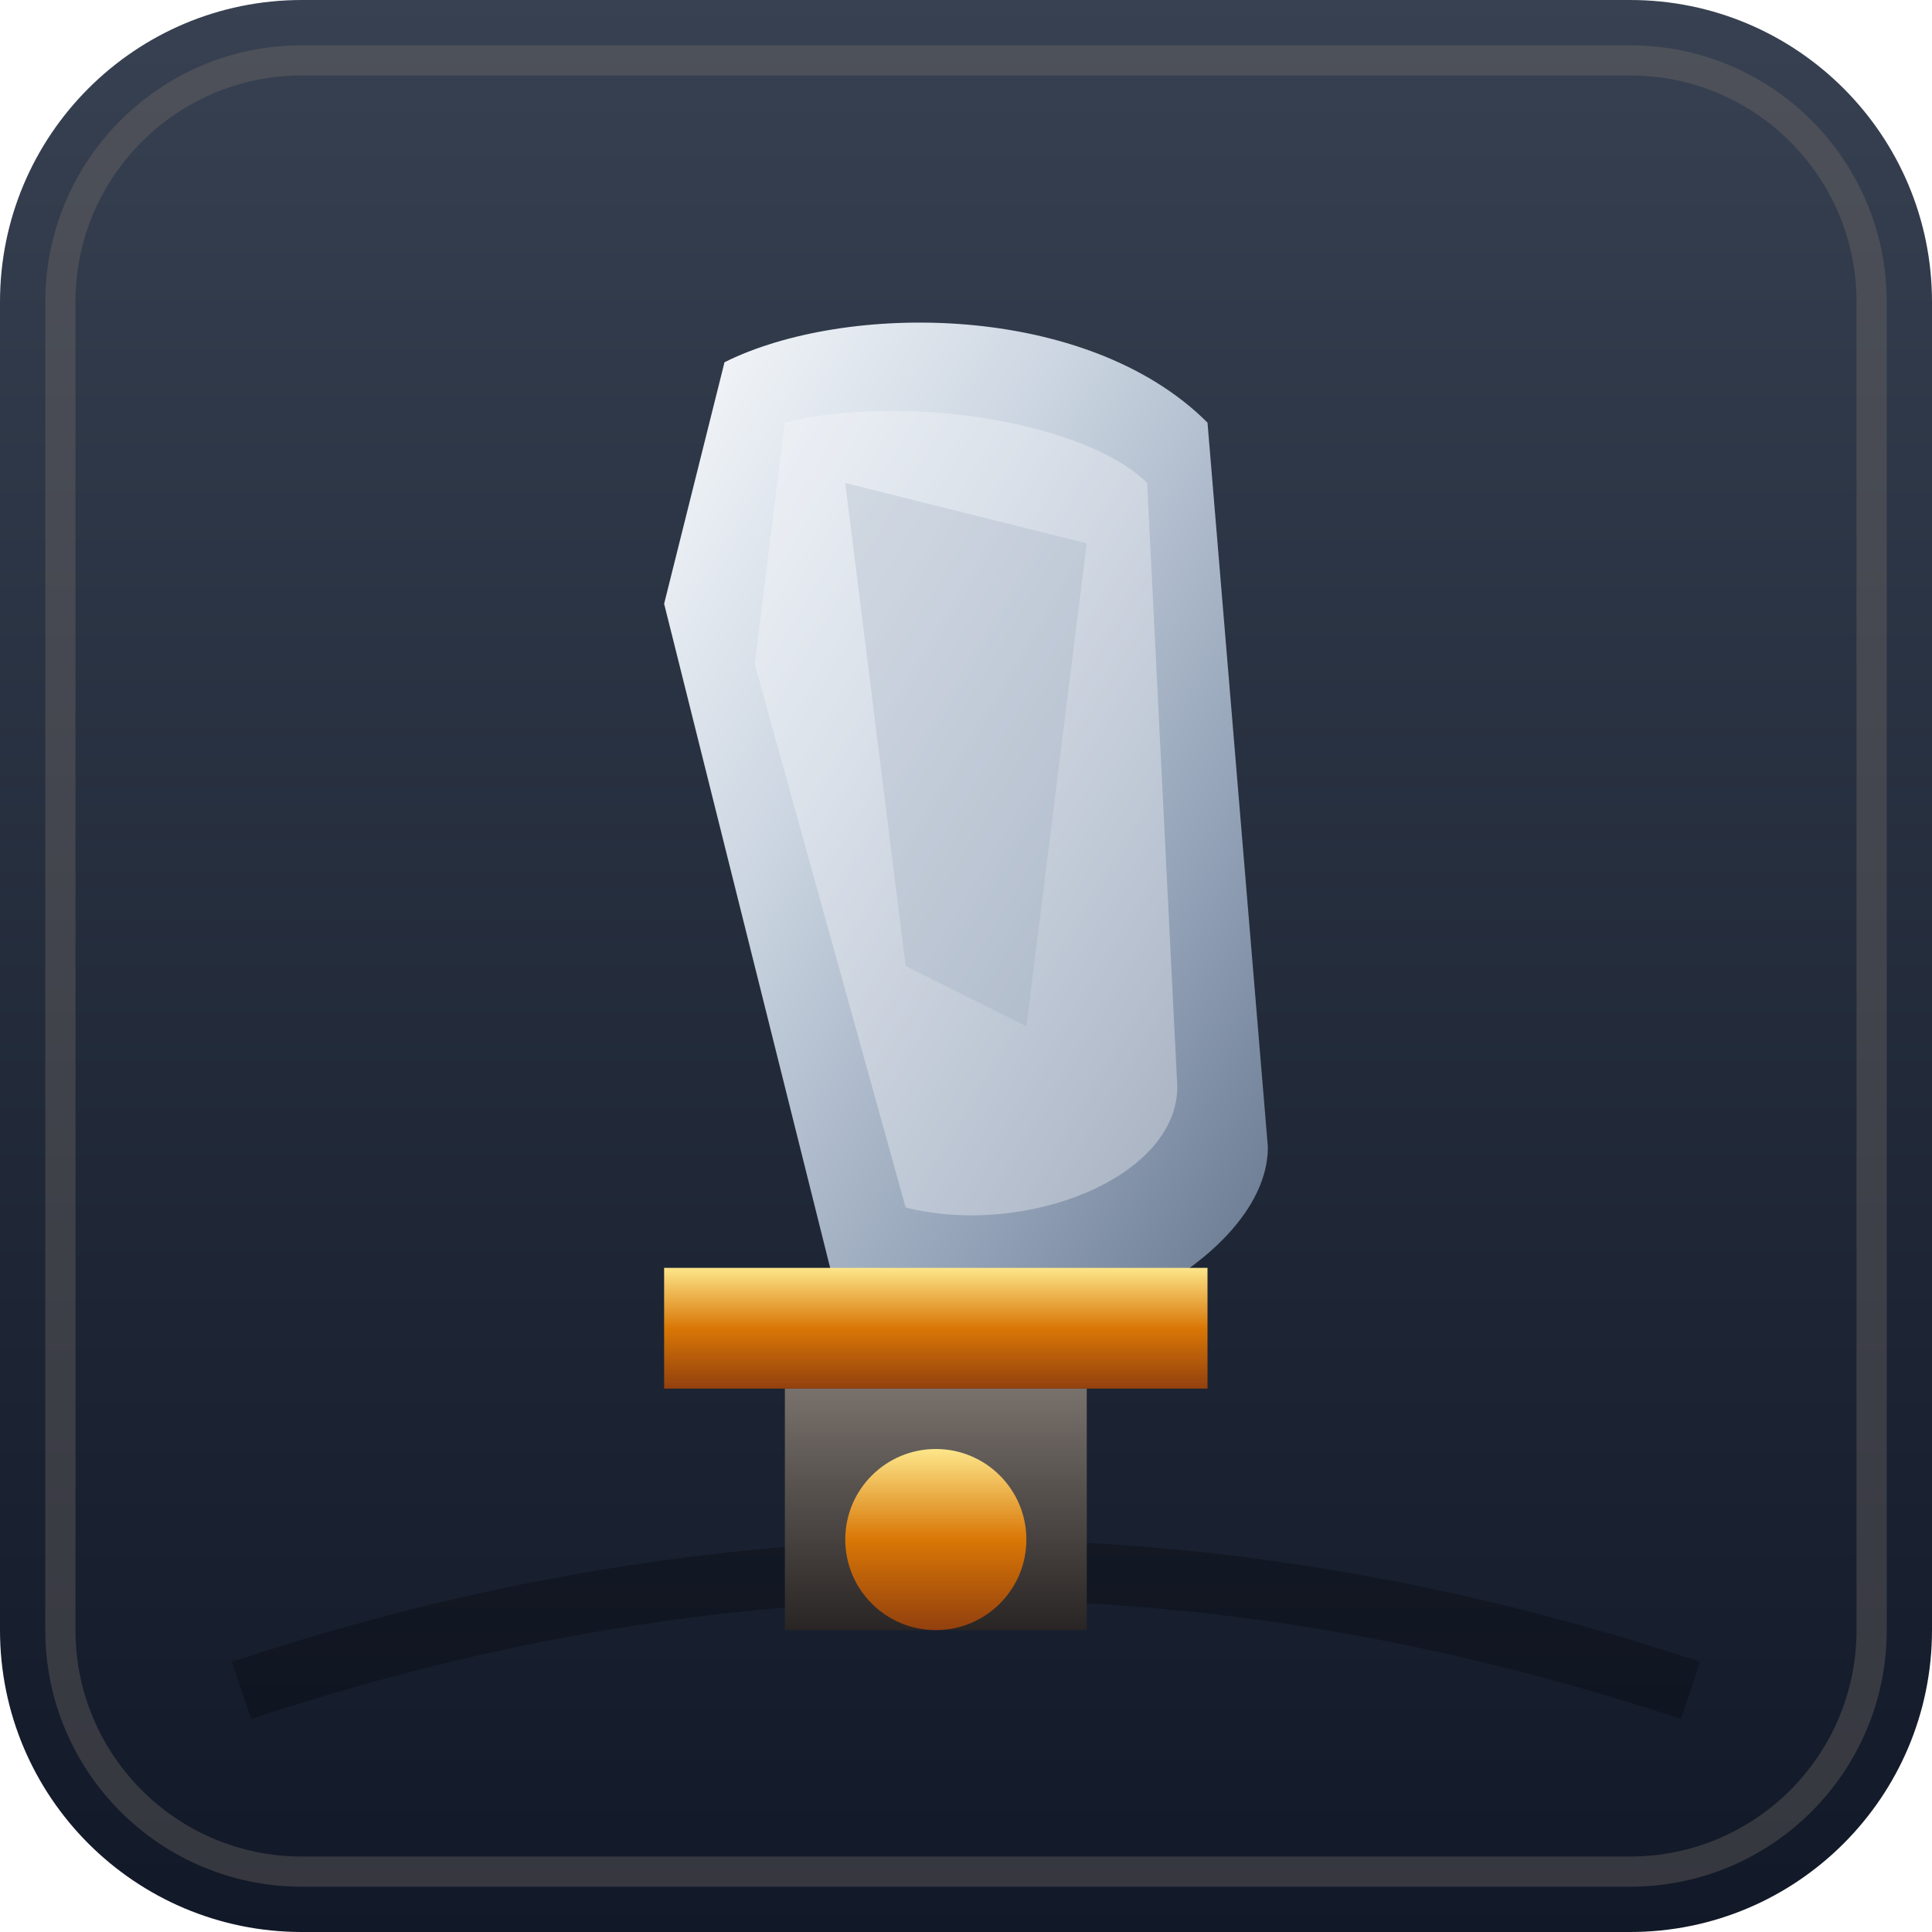
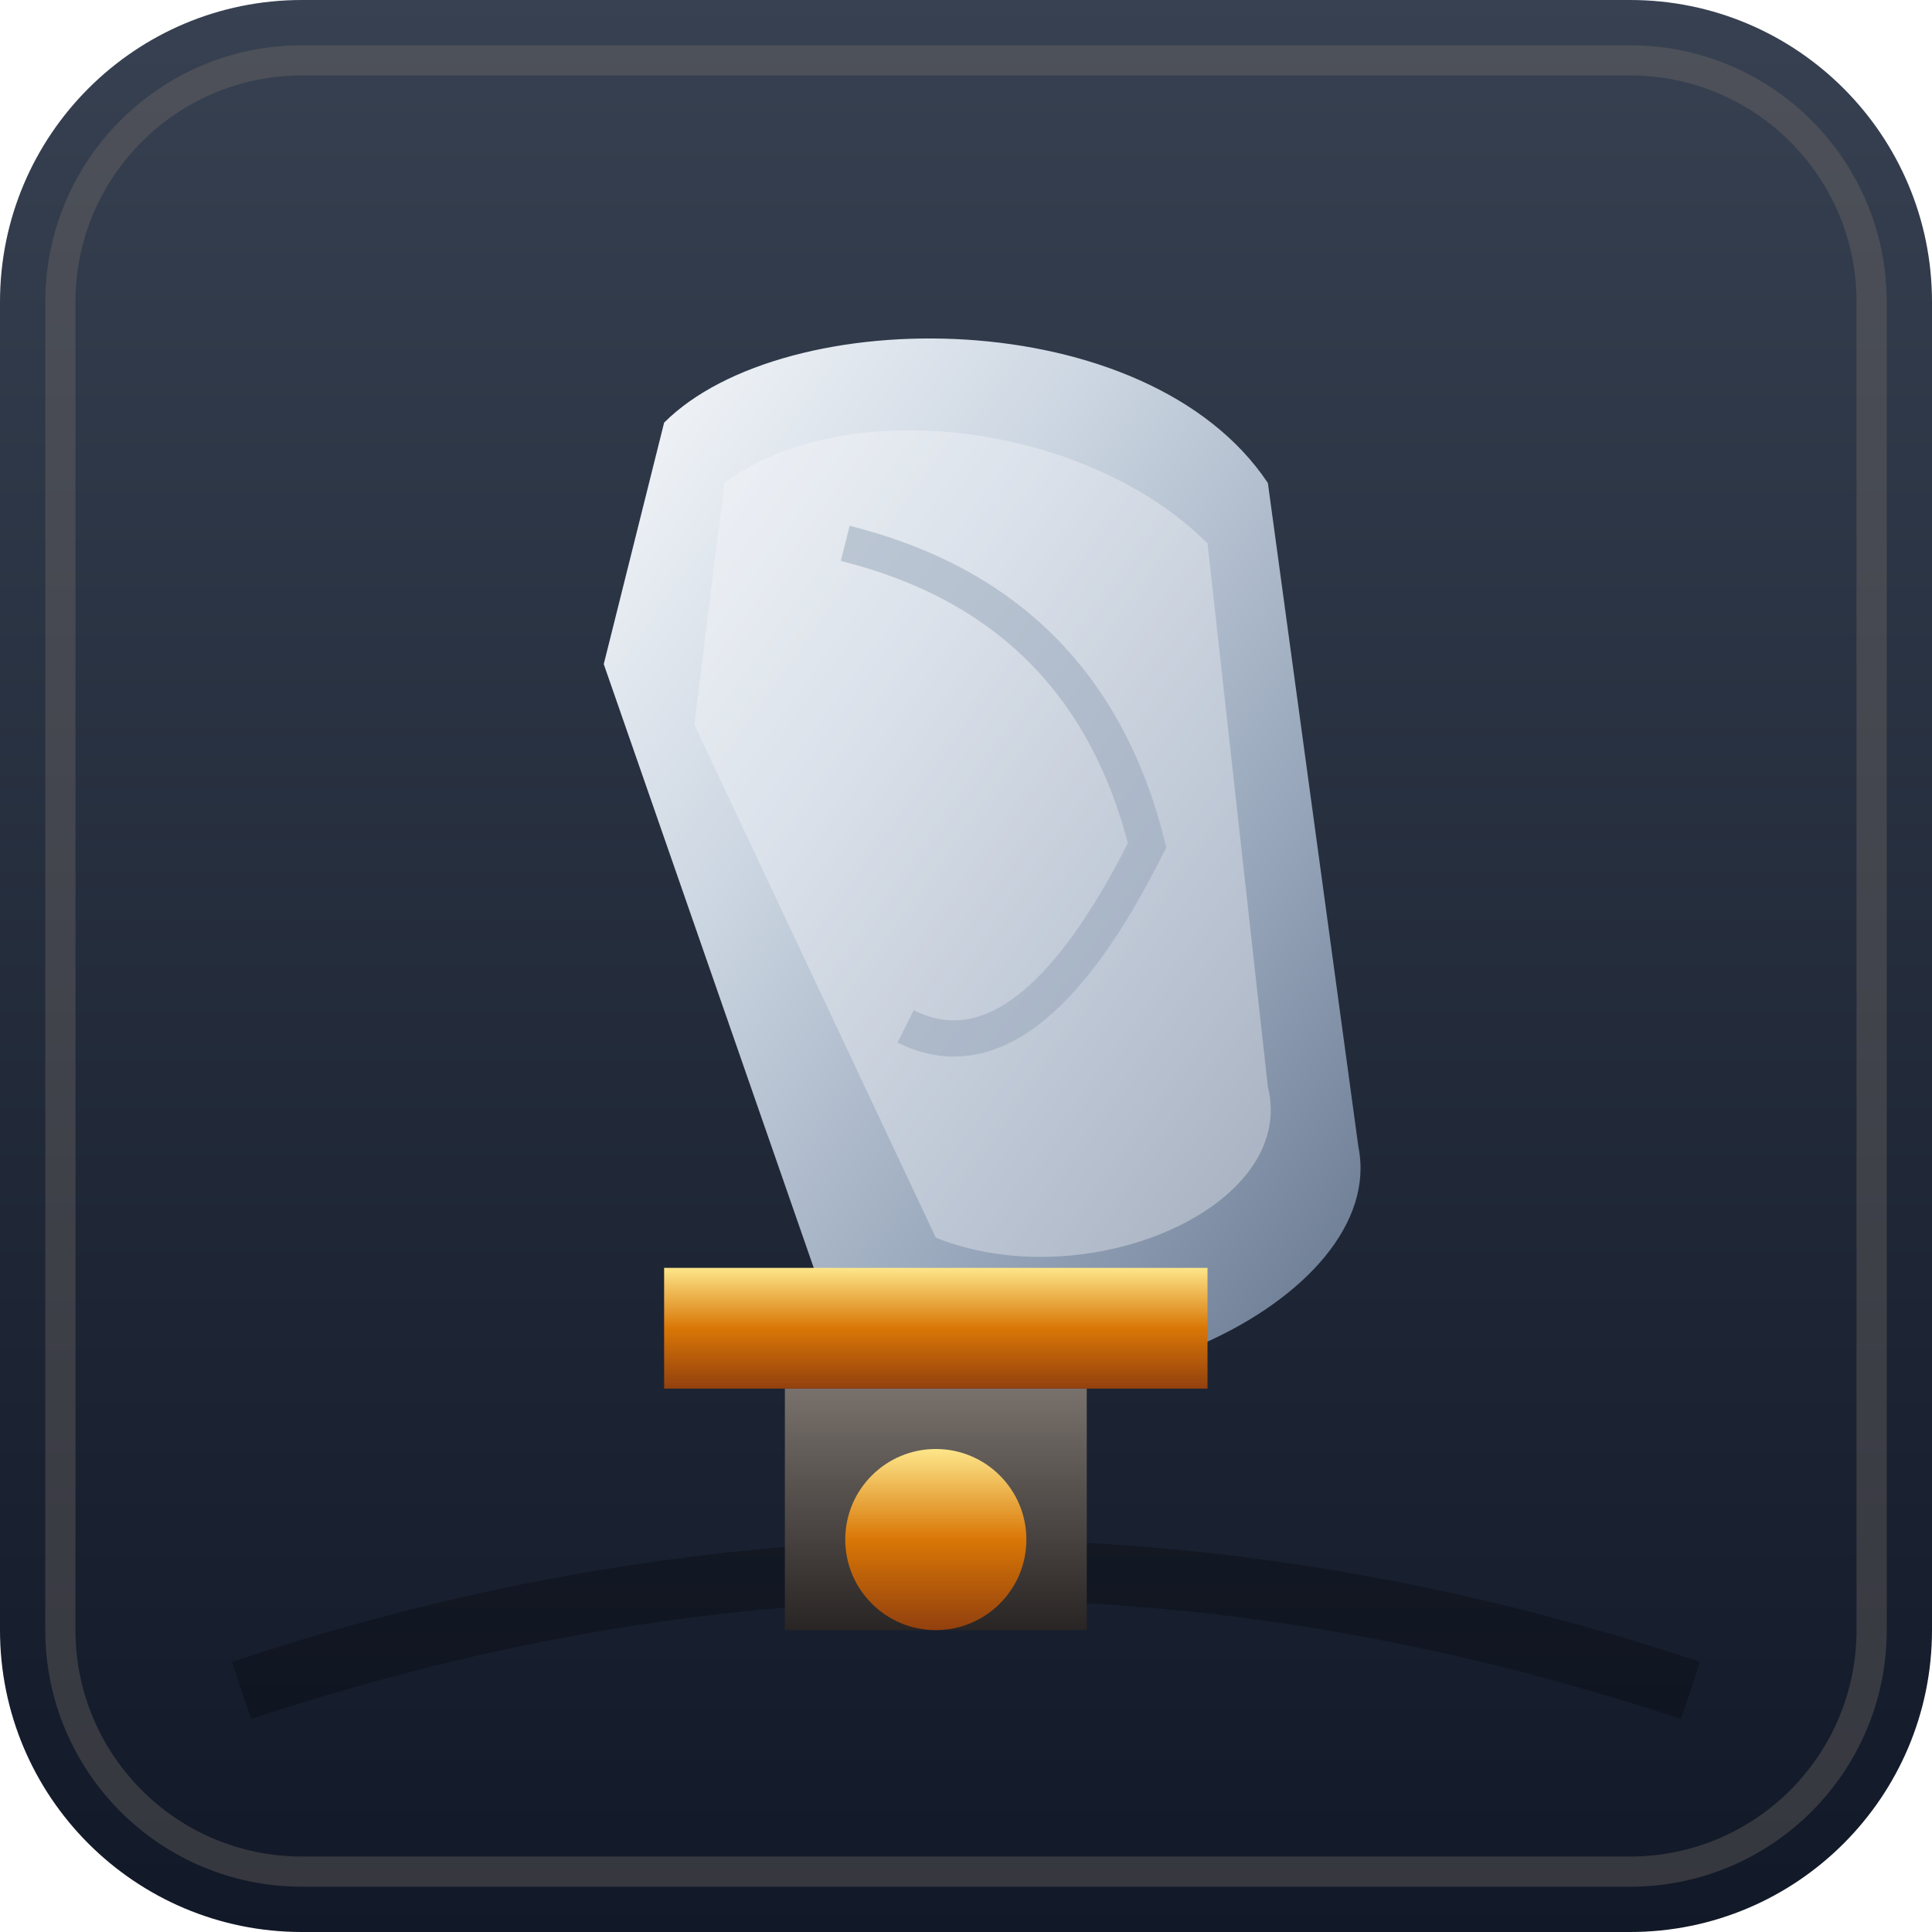
<svg xmlns="http://www.w3.org/2000/svg" viewBox="0 0 32 32" fill="none">
  <defs>
    <linearGradient id="falchion-bg" x1="0" y1="0" x2="0" y2="1">
      <stop offset="0%" stop-color="#374151" />
      <stop offset="100%" stop-color="#111827" />
    </linearGradient>
    <linearGradient id="falchion-steel" x1="0" y1="0" x2="1" y2="1">
      <stop offset="0%" stop-color="#f8fafc" />
      <stop offset="35%" stop-color="#cbd5e1" />
      <stop offset="70%" stop-color="#94a3b8" />
      <stop offset="100%" stop-color="#64748b" />
    </linearGradient>
    <linearGradient id="falchion-steel-dark" x1="0" y1="0" x2="1" y2="0">
      <stop offset="0%" stop-color="#475569" />
      <stop offset="50%" stop-color="#e2e8f0" />
      <stop offset="100%" stop-color="#334155" />
    </linearGradient>
    <linearGradient id="falchion-gold" x1="0" y1="0" x2="0" y2="1">
      <stop offset="0%" stop-color="#fde68a" />
      <stop offset="50%" stop-color="#d97706" />
      <stop offset="100%" stop-color="#92400e" />
    </linearGradient>
    <linearGradient id="falchion-wood" x1="0" y1="0" x2="1" y2="1">
      <stop offset="0%" stop-color="#a16207" />
      <stop offset="100%" stop-color="#451a03" />
    </linearGradient>
    <linearGradient id="falchion-leather" x1="0" y1="0" x2="0" y2="1">
      <stop offset="0%" stop-color="#78716c" />
      <stop offset="100%" stop-color="#292524" />
    </linearGradient>
+     <linearGradient id="falchion-cloth" x1="0" y1="0" x2="0" y2="1">
+       <stop offset="0%" stop-color="#f5f5f4" />
+       <stop offset="100%" stop-color="#a8a29e" />
+     </linearGradient>
    <radialGradient id="falchion-gem" cx="40%" cy="35%" r="65%">
      <stop offset="0%" stop-color="#e9d5ff" />
      <stop offset="45%" stop-color="#a78bfa" />
      <stop offset="100%" stop-color="#5b21b6" />
    </radialGradient>
    <filter id="falchion-glow" x="-20%" y="-20%" width="140%" height="140%">
      <feGaussianBlur stdDeviation="0.6" result="b" />
      <feMerge>
        <feMergeNode in="b" />
        <feMergeNode in="SourceGraphic" />
      </feMerge>
    </filter>
  </defs>
  <rect width="32" height="32" rx="5" fill="url(#falchion-bg)" />
  <rect x="1" y="1" width="30" height="30" rx="4" fill="none" stroke="#78716c" stroke-opacity="0.35" stroke-width="0.5" />
  <path d="M4 28 Q16 24 28 28" stroke="#000" stroke-opacity="0.25" stroke-width="1" fill="none" />
-   <path d="M12 6 C14 5 18 5 20 7 L21 19 C21 21 17 23 14 22 L11 10 Z" fill="url(#falchion-steel)" />
-   <path d="M13 7 C15 6.5 18 7 19 8 L19.5 18 C19.5 19.5 17 20.5 15 20 L12.5 11 Z" fill="#f8fafc" opacity="0.35" />
-   <path d="M14 8 L18 9 L17 17 L15 16 Z" fill="#94a3b8" opacity="0.25" />
+   <path d="M11 7 C13 5 19 5 21 8 L22.5 19 C23 21.5 18 24 14 22.5 L10 11 Z" fill="url(#falchion-steel)" />
+   <path d="M12 8 C14 6.5 18 7 20 9 L21 18 C21.5 20 18 21.5 15.5 20.5 L11.5 12 Z" fill="#f8fafc" opacity="0.35" />
+   <path d="M14 9 Q18 10 19 14 Q17 18 15 17" stroke="#94a3b8" stroke-width="0.6" fill="none" opacity="0.5" />
  <rect x="11" y="21" width="9" height="2" fill="url(#falchion-gold)" />
  <rect x="13" y="23" width="5" height="4" fill="url(#falchion-leather)" />
  <circle cx="15.5" cy="25.5" r="1.5" fill="url(#falchion-gold)" />
</svg>
